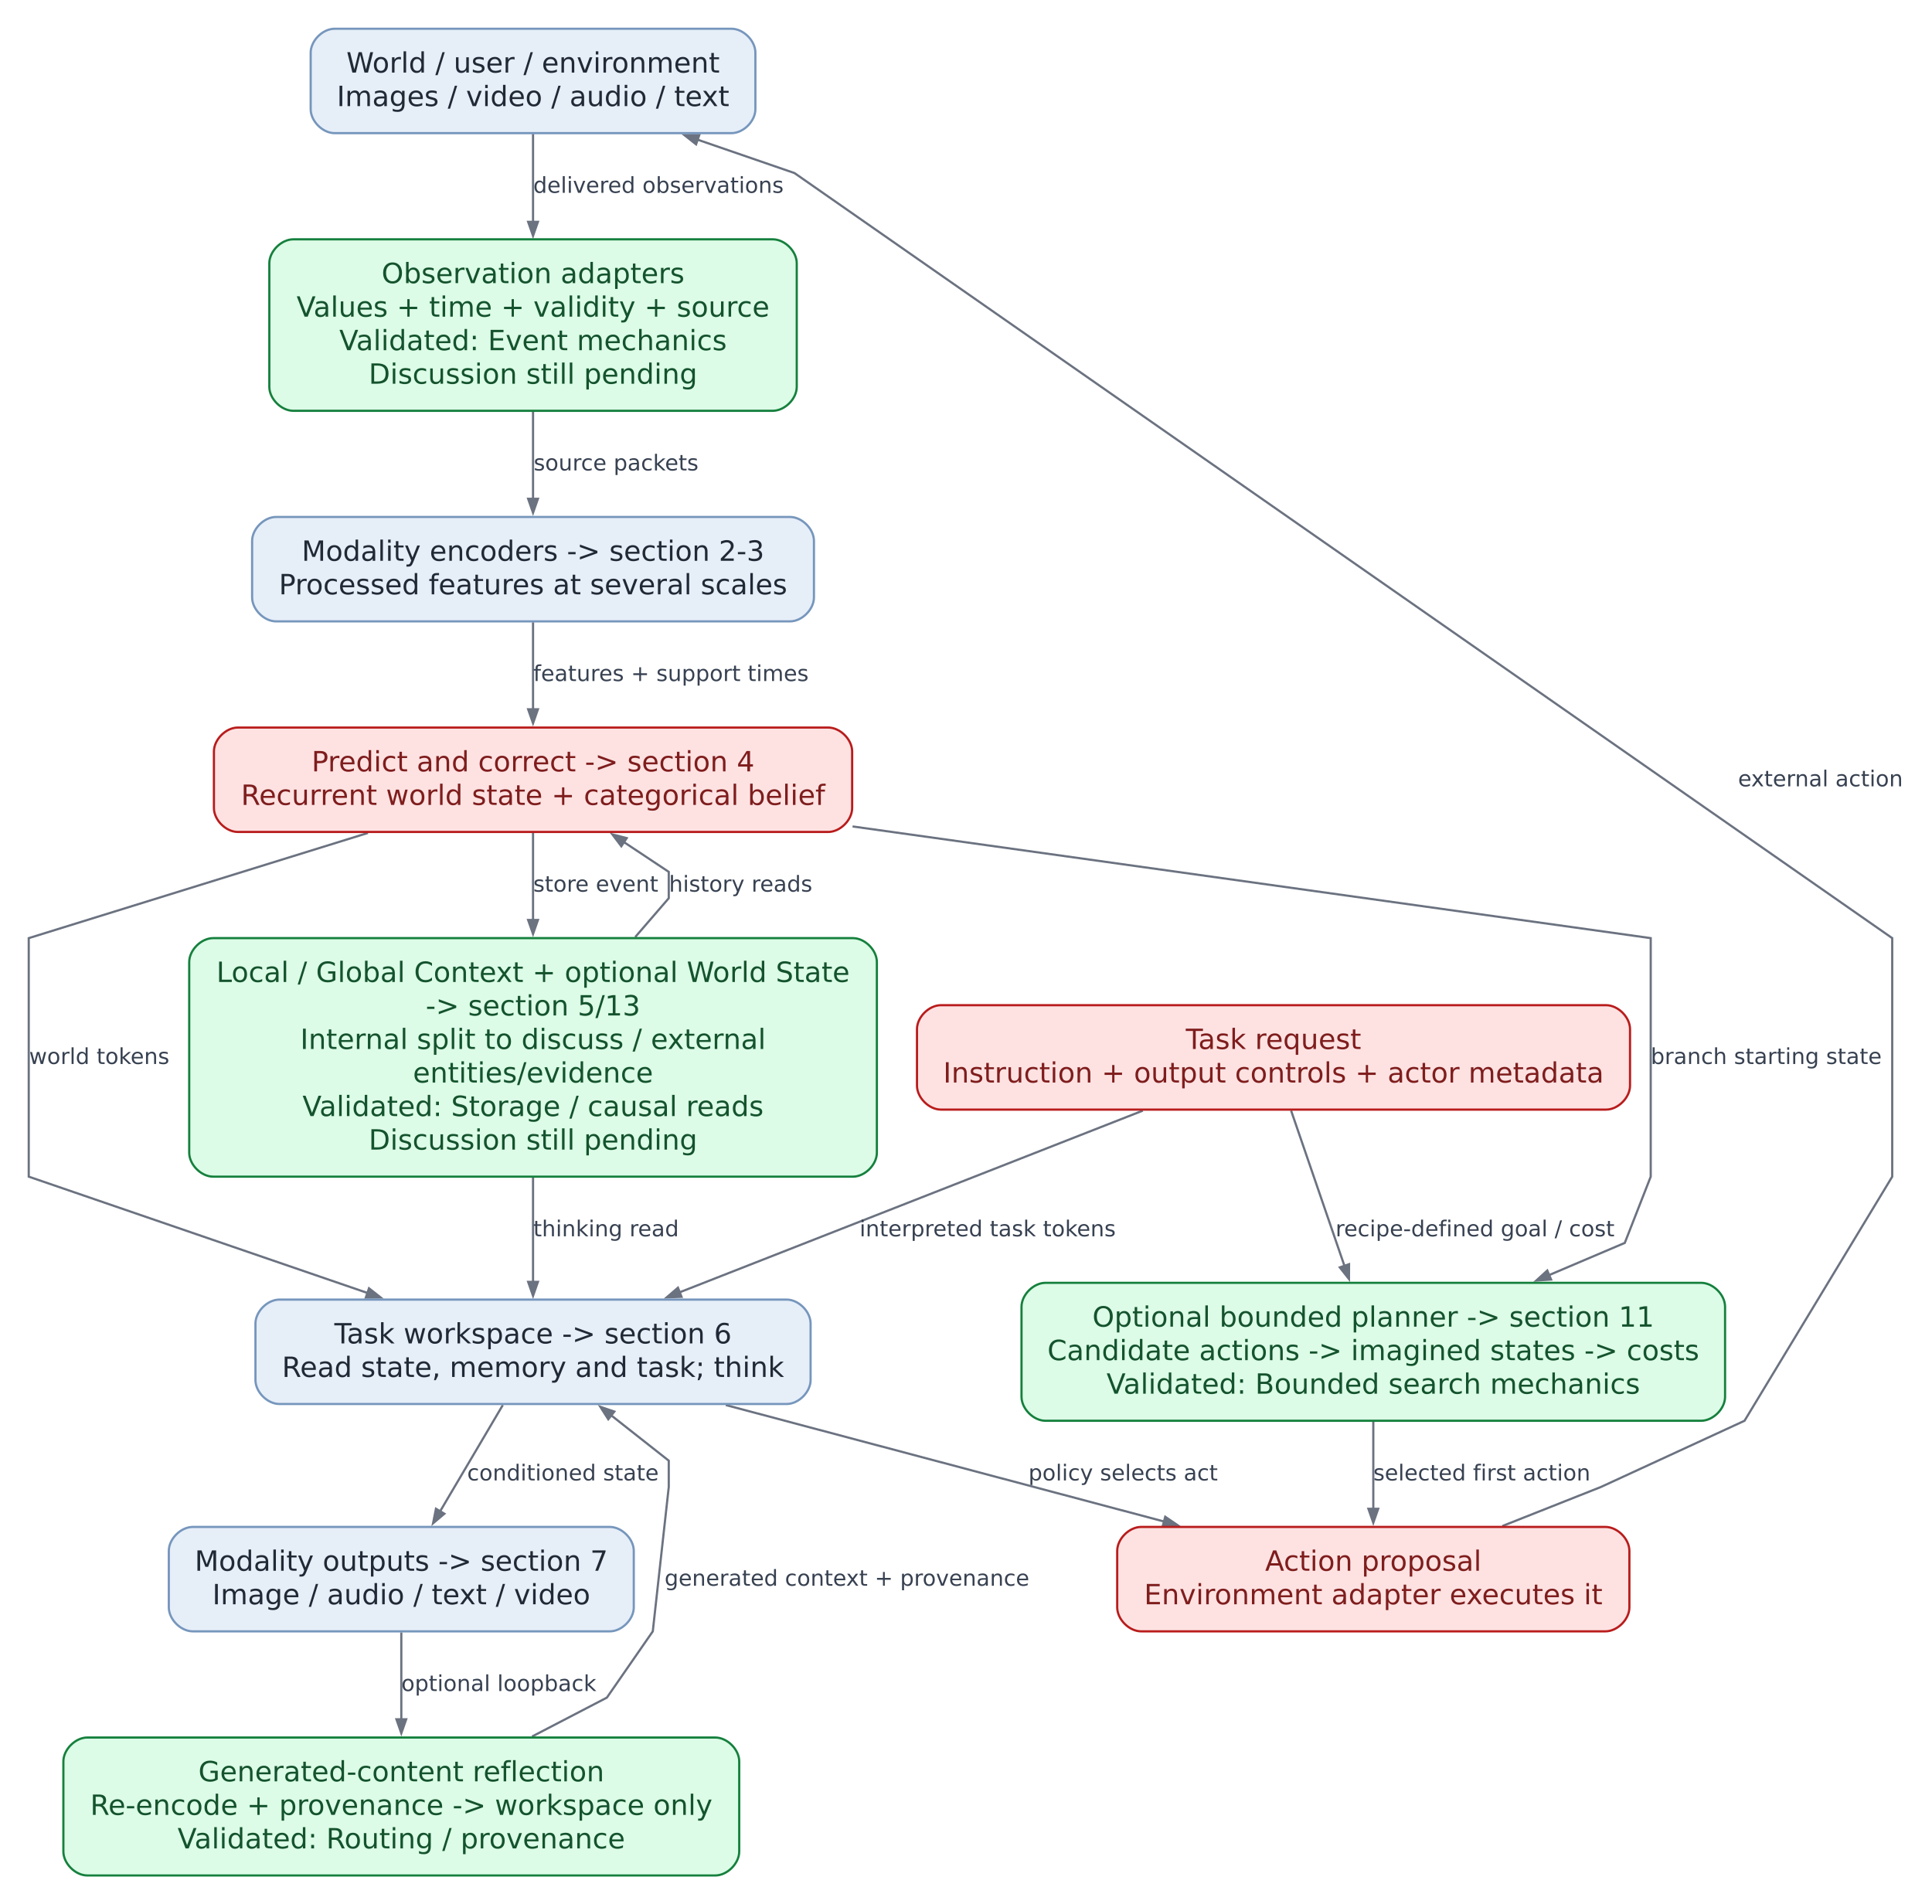
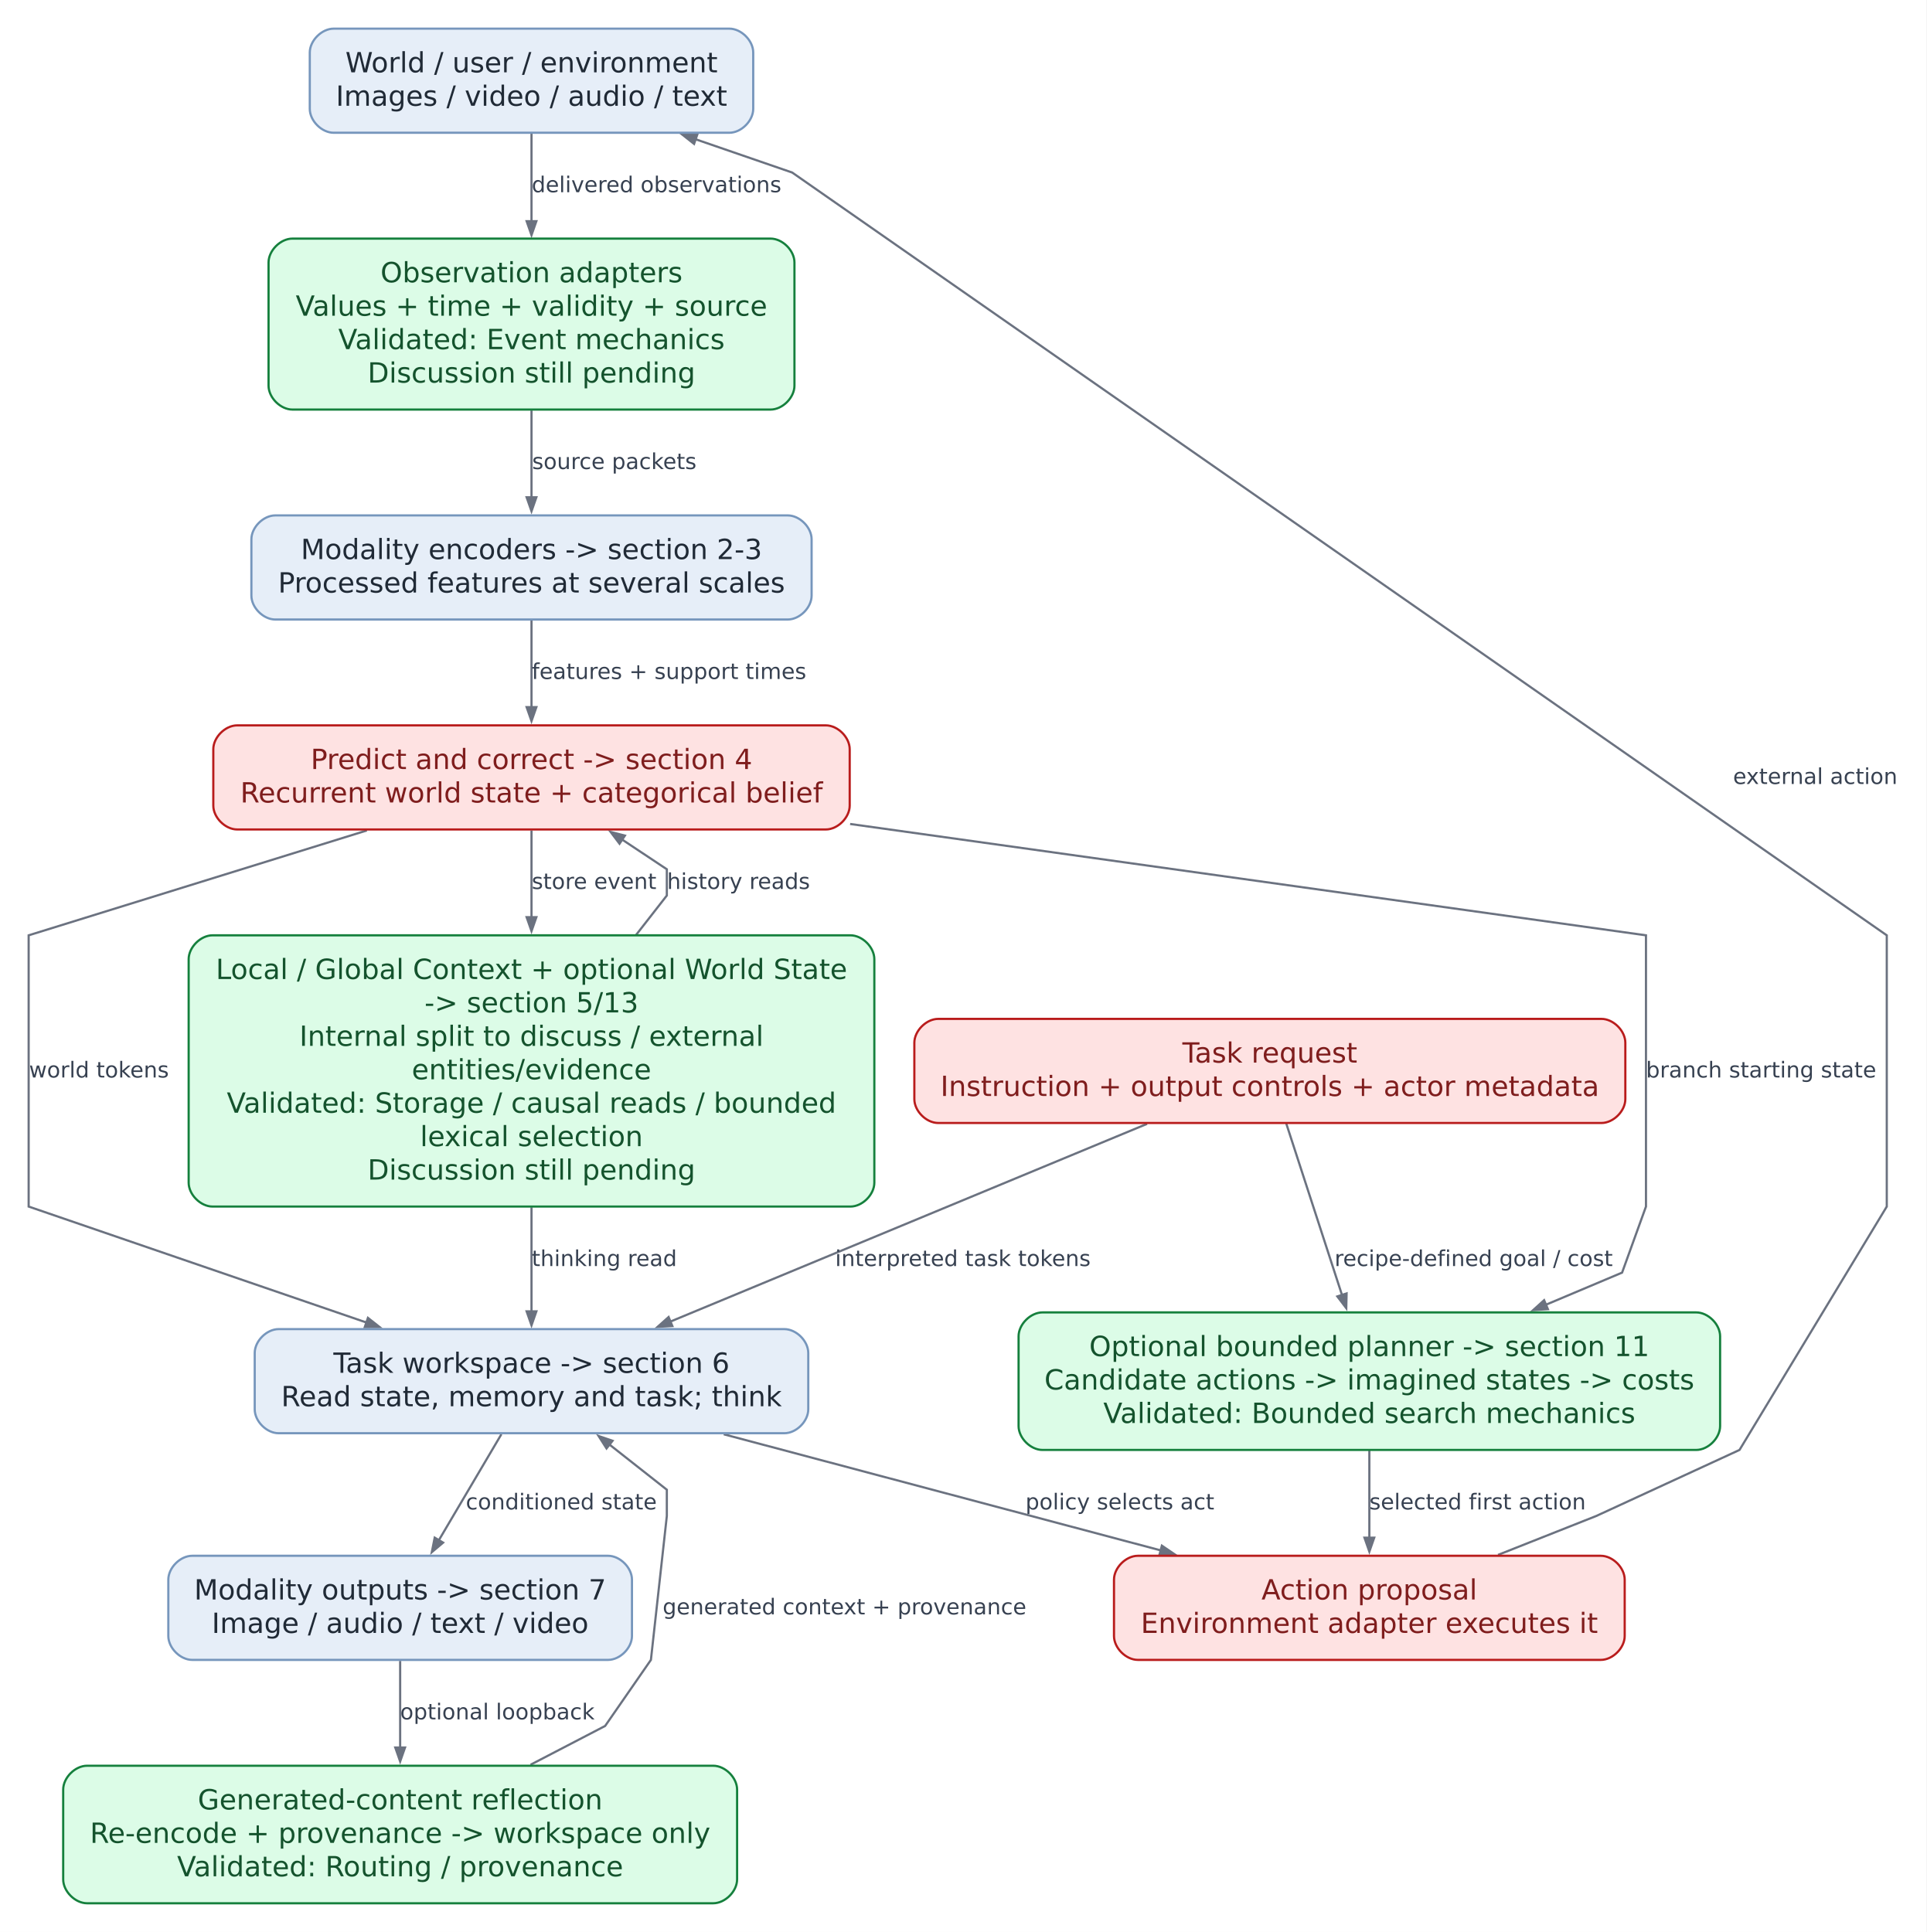
- <svg xmlns="http://www.w3.org/2000/svg" width="968pt" height="954pt" viewBox="0.00 0.00 968.00 954.00">
-   <g id="01-overview-graph0" class="graph" transform="scale(1 1) rotate(0) translate(14.4 939.76)">
-     <polygon fill="white" stroke="none" points="-14.4,14.4 -14.4,-939.76 953.63,-939.76 953.63,14.4 -14.4,14.4" />
+ <svg xmlns="http://www.w3.org/2000/svg" width="968pt" height="971pt" viewBox="0.00 0.00 968.00 971.00">
+   <g id="01-overview-graph0" class="graph" transform="scale(1 1) rotate(0) translate(14.4 956.56)">
+     <polygon fill="white" stroke="none" points="-14.4,14.4 -14.4,-956.56 953.63,-956.56 953.63,14.4 -14.4,14.4" />
    <g id="01-overview-edge1" class="edge">
-       <path fill="none" stroke="#6b7280" stroke-width="1.1" d="M252.67,-872.68C252.67,-859.76 252.67,-843.61 252.67,-828.31" />
-       <polygon fill="#6b7280" stroke="#6b7280" stroke-width="1.1" points="255.12,-828.6 252.67,-821.6 250.22,-828.6 255.12,-828.6" />
-       <text xml:space="preserve" text-anchor="middle" x="315.51" y="-843.14" font-family="DejaVu Sans" font-size="11.00" fill="#374151">delivered observations</text>
+       <path fill="none" stroke="#6b7280" stroke-width="1.1" d="M252.67,-889.48C252.67,-876.56 252.67,-860.41 252.67,-845.11" />
+       <polygon fill="#6b7280" stroke="#6b7280" stroke-width="1.1" points="255.12,-845.4 252.67,-838.4 250.22,-845.4 255.12,-845.4" />
+       <text xml:space="preserve" text-anchor="middle" x="315.51" y="-859.94" font-family="DejaVu Sans" font-size="11.00" fill="#374151">delivered observations</text>
    </g>
    <g id="01-overview-edge2" class="edge">
-       <path fill="none" stroke="#6b7280" stroke-width="1.1" d="M252.67,-733.46C252.67,-719.14 252.67,-703.35 252.67,-689.75" />
-       <polygon fill="#6b7280" stroke="#6b7280" stroke-width="1.1" points="255.12,-689.83 252.67,-682.83 250.22,-689.83 255.12,-689.83" />
-       <text xml:space="preserve" text-anchor="middle" x="294.28" y="-704.02" font-family="DejaVu Sans" font-size="11.00" fill="#374151">source packets</text>
+       <path fill="none" stroke="#6b7280" stroke-width="1.1" d="M252.67,-750.26C252.67,-735.94 252.67,-720.15 252.67,-706.55" />
+       <polygon fill="#6b7280" stroke="#6b7280" stroke-width="1.1" points="255.12,-706.63 252.67,-699.63 250.22,-706.63 255.12,-706.63" />
+       <text xml:space="preserve" text-anchor="middle" x="294.28" y="-720.82" font-family="DejaVu Sans" font-size="11.00" fill="#374151">source packets</text>
    </g>
    <g id="01-overview-edge3" class="edge">
-       <path fill="none" stroke="#6b7280" stroke-width="1.1" d="M252.67,-627.97C252.67,-614.78 252.67,-598.52 252.67,-584.26" />
-       <polygon fill="#6b7280" stroke="#6b7280" stroke-width="1.1" points="255.12,-584.36 252.67,-577.36 250.22,-584.36 255.12,-584.36" />
-       <text xml:space="preserve" text-anchor="middle" x="321.77" y="-598.5" font-family="DejaVu Sans" font-size="11.00" fill="#374151">features + support times</text>
+       <path fill="none" stroke="#6b7280" stroke-width="1.1" d="M252.67,-644.77C252.67,-631.58 252.67,-615.32 252.67,-601.06" />
+       <polygon fill="#6b7280" stroke="#6b7280" stroke-width="1.1" points="255.12,-601.16 252.67,-594.16 250.22,-601.16 255.12,-601.16" />
+       <text xml:space="preserve" text-anchor="middle" x="321.77" y="-615.3" font-family="DejaVu Sans" font-size="11.00" fill="#374151">features + support times</text>
    </g>
    <g id="01-overview-edge4" class="edge">
-       <path fill="none" stroke="#6b7280" stroke-width="1.1" d="M252.67,-522.57C252.67,-510.09 252.67,-494.4 252.67,-478.77" />
-       <polygon fill="#6b7280" stroke="#6b7280" stroke-width="1.1" points="255.12,-478.77 252.67,-471.77 250.22,-478.77 255.12,-478.77" />
-       <text xml:space="preserve" text-anchor="middle" x="284.11" y="-492.98" font-family="DejaVu Sans" font-size="11.00" fill="#374151">store event</text>
+       <path fill="none" stroke="#6b7280" stroke-width="1.1" d="M252.67,-539.16C252.67,-526.72 252.67,-511.07 252.67,-495.22" />
+       <polygon fill="#6b7280" stroke="#6b7280" stroke-width="1.1" points="255.12,-495.59 252.67,-488.59 250.22,-495.59 255.12,-495.59" />
+       <text xml:space="preserve" text-anchor="middle" x="284.11" y="-509.78" font-family="DejaVu Sans" font-size="11.00" fill="#374151">store event</text>
    </g>
    <g id="01-overview-edge6" class="edge">
-       <path fill="none" stroke="#6b7280" stroke-width="1.1" d="M169.93,-522.38C96.25,-499.53 0,-469.68 0,-469.68 0,-469.68 0,-350.16 0,-350.16 0,-350.16 96.24,-317.11 169.93,-291.81" />
+       <path fill="none" stroke="#6b7280" stroke-width="1.1" d="M169.93,-539.18C96.25,-516.33 0,-486.48 0,-486.48 0,-486.48 0,-350.16 0,-350.16 0,-350.16 96.24,-317.11 169.93,-291.81" />
      <polygon fill="#6b7280" stroke="#6b7280" stroke-width="1.1" points="170.48,-294.21 176.31,-289.62 168.89,-289.58 170.48,-294.21" />
-       <text xml:space="preserve" text-anchor="middle" x="35.33" y="-406.62" font-family="DejaVu Sans" font-size="11.00" fill="#374151">world tokens</text>
+       <text xml:space="preserve" text-anchor="middle" x="35.33" y="-415.02" font-family="DejaVu Sans" font-size="11.00" fill="#374151">world tokens</text>
    </g>
    <g id="01-overview-edge11" class="edge">
-       <path fill="none" stroke="#6b7280" stroke-width="1.1" d="M412.77,-525.64C578.27,-502.48 812.67,-469.68 812.67,-469.68 812.67,-469.68 812.67,-350.16 812.67,-350.16 812.67,-350.16 799.67,-316.96 799.67,-316.96 799.67,-316.96 782.87,-309.82 761.54,-300.75" />
-       <polygon fill="#6b7280" stroke="#6b7280" stroke-width="1.1" points="762.75,-298.61 755.35,-298.12 760.84,-303.12 762.75,-298.61" />
-       <text xml:space="preserve" text-anchor="middle" x="870.53" y="-406.62" font-family="DejaVu Sans" font-size="11.00" fill="#374151">branch starting state</text>
+       <path fill="none" stroke="#6b7280" stroke-width="1.1" d="M412.77,-542.44C578.27,-519.28 812.67,-486.48 812.67,-486.48 812.67,-486.48 812.67,-350.16 812.67,-350.16 812.67,-350.16 800.67,-316.96 800.67,-316.96 800.67,-316.96 783.73,-309.82 762.23,-300.75" />
+       <polygon fill="#6b7280" stroke="#6b7280" stroke-width="1.1" points="763.39,-298.58 755.99,-298.12 761.49,-303.1 763.39,-298.58" />
+       <text xml:space="preserve" text-anchor="middle" x="870.53" y="-415.02" font-family="DejaVu Sans" font-size="11.00" fill="#374151">branch starting state</text>
    </g>
    <g id="01-overview-edge5" class="edge">
-       <path fill="none" stroke="#6b7280" stroke-width="1.1" d="M303.86,-470.21C313.52,-481.4 320.67,-489.68 320.67,-489.68 320.67,-489.68 320.67,-502.88 320.67,-502.88 320.67,-502.88 310.56,-509.6 298.13,-517.85" />
-       <polygon fill="#6b7280" stroke="#6b7280" stroke-width="1.1" points="296.9,-515.72 292.43,-521.64 299.61,-519.8 296.9,-515.72" />
-       <text xml:space="preserve" text-anchor="middle" x="356.7" y="-492.98" font-family="DejaVu Sans" font-size="11.00" fill="#374151">history reads</text>
+       <path fill="none" stroke="#6b7280" stroke-width="1.1" d="M305.24,-486.7C314.19,-498.18 320.67,-506.48 320.67,-506.48 320.67,-506.48 320.67,-519.68 320.67,-519.68 320.67,-519.68 310.56,-526.4 298.13,-534.65" />
+       <polygon fill="#6b7280" stroke="#6b7280" stroke-width="1.1" points="296.9,-532.52 292.43,-538.44 299.61,-536.6 296.9,-532.52" />
+       <text xml:space="preserve" text-anchor="middle" x="356.7" y="-509.78" font-family="DejaVu Sans" font-size="11.00" fill="#374151">history reads</text>
    </g>
    <g id="01-overview-edge7" class="edge">
-       <path fill="none" stroke="#6b7280" stroke-width="1.1" d="M252.67,-349.73C252.67,-331.81 252.67,-312.74 252.67,-297.1" />
-       <polygon fill="#6b7280" stroke="#6b7280" stroke-width="1.1" points="255.12,-297.45 252.67,-290.45 250.22,-297.45 255.12,-297.45" />
+       <path fill="none" stroke="#6b7280" stroke-width="1.1" d="M252.67,-349.81C252.67,-331.71 252.67,-312.91 252.67,-297.48" />
+       <polygon fill="#6b7280" stroke="#6b7280" stroke-width="1.1" points="255.12,-297.48 252.67,-290.48 250.22,-297.48 255.12,-297.48" />
      <text xml:space="preserve" text-anchor="middle" x="289.27" y="-320.26" font-family="DejaVu Sans" font-size="11.00" fill="#374151">thinking read</text>
    </g>
    <g id="01-overview-edge9" class="edge">
      <path fill="none" stroke="#6b7280" stroke-width="1.1" d="M237.53,-235.72C228.14,-219.8 215.98,-199.19 205.91,-182.12" />
      <polygon fill="#6b7280" stroke="#6b7280" stroke-width="1.1" points="208.25,-181.26 202.58,-176.47 204.03,-183.75 208.25,-181.26" />
      <text xml:space="preserve" text-anchor="middle" x="267.65" y="-197.94" font-family="DejaVu Sans" font-size="11.00" fill="#374151">conditioned state</text>
    </g>
    <g id="01-overview-edge10" class="edge">
      <path fill="none" stroke="#6b7280" stroke-width="1.1" d="M349.25,-235.72C414.92,-218.27 501.75,-195.18 569.06,-177.29" />
      <polygon fill="#6b7280" stroke="#6b7280" stroke-width="1.1" points="569.42,-179.73 575.56,-175.56 568.16,-174.99 569.42,-179.73" />
      <text xml:space="preserve" text-anchor="middle" x="548.32" y="-197.94" font-family="DejaVu Sans" font-size="11.00" fill="#374151">policy selects act</text>
    </g>
    <g id="01-overview-edge8" class="edge">
-       <path fill="none" stroke="#6b7280" stroke-width="1.1" d="M558.19,-383.24C493.1,-357.71 393.44,-318.62 325.78,-292.08" />
-       <polygon fill="#6b7280" stroke="#6b7280" stroke-width="1.1" points="327.07,-289.95 319.66,-289.68 325.28,-294.51 327.07,-289.95" />
-       <text xml:space="preserve" text-anchor="middle" x="480.45" y="-320.26" font-family="DejaVu Sans" font-size="11.00" fill="#374151">interpreted task tokens</text>
+       <path fill="none" stroke="#6b7280" stroke-width="1.1" d="M561.99,-391.73C495.92,-364.32 391.29,-320.91 322.31,-292.29" />
+       <polygon fill="#6b7280" stroke="#6b7280" stroke-width="1.1" points="323.44,-290.11 316.03,-289.69 321.56,-294.63 323.44,-290.11" />
+       <text xml:space="preserve" text-anchor="middle" x="469.44" y="-320.26" font-family="DejaVu Sans" font-size="11.00" fill="#374151">interpreted task tokens</text>
    </g>
    <g id="01-overview-edge12" class="edge">
-       <path fill="none" stroke="#6b7280" stroke-width="1.1" d="M632.49,-383.24C639.9,-361.67 650.64,-330.42 659.29,-305.24" />
-       <polygon fill="#6b7280" stroke="#6b7280" stroke-width="1.1" points="661.52,-306.29 661.48,-298.87 656.89,-304.7 661.52,-306.29" />
-       <text xml:space="preserve" text-anchor="middle" x="724.64" y="-320.26" font-family="DejaVu Sans" font-size="11.00" fill="#374151">recipe-defined goal / cost</text>
+       <path fill="none" stroke="#6b7280" stroke-width="1.1" d="M631.92,-391.9C639.55,-368.43 651.02,-333.13 660.01,-305.46" />
+       <polygon fill="#6b7280" stroke="#6b7280" stroke-width="1.1" points="662.24,-306.5 662.07,-299.09 657.58,-304.99 662.24,-306.5" />
+       <text xml:space="preserve" text-anchor="middle" x="726.09" y="-320.26" font-family="DejaVu Sans" font-size="11.00" fill="#374151">recipe-defined goal / cost</text>
    </g>
    <g id="01-overview-edge13" class="edge">
      <path fill="none" stroke="#6b7280" stroke-width="1.1" d="M673.67,-227.52C673.67,-213.56 673.67,-197.42 673.67,-183.45" />
      <polygon fill="#6b7280" stroke="#6b7280" stroke-width="1.1" points="676.12,-183.73 673.67,-176.73 671.22,-183.74 676.12,-183.73" />
      <text xml:space="preserve" text-anchor="middle" x="728.06" y="-197.94" font-family="DejaVu Sans" font-size="11.00" fill="#374151">selected first action</text>
    </g>
    <g id="01-overview-edge15" class="edge">
      <path fill="none" stroke="#6b7280" stroke-width="1.1" d="M186.67,-121.8C186.67,-108.86 186.67,-92.81 186.67,-78.09" />
      <polygon fill="#6b7280" stroke="#6b7280" stroke-width="1.1" points="189.12,-78.27 186.67,-71.27 184.22,-78.27 189.12,-78.27" />
      <text xml:space="preserve" text-anchor="middle" x="235.53" y="-92.42" font-family="DejaVu Sans" font-size="11.00" fill="#374151">optional loopback</text>
    </g>
    <g id="01-overview-edge14" class="edge">
-       <path fill="none" stroke="#6b7280" stroke-width="1.1" d="M738.33,-175.09C764.06,-185.29 787.67,-194.64 787.67,-194.64 787.67,-194.64 859.67,-227.84 859.67,-227.84 859.67,-227.84 933.67,-350.16 933.67,-350.16 933.67,-350.16 933.67,-469.68 933.67,-469.68 933.67,-469.68 383.67,-853.04 383.67,-853.04 383.67,-853.04 361.19,-860.79 334.86,-869.86" />
-       <polygon fill="#6b7280" stroke="#6b7280" stroke-width="1.1" points="334.36,-867.44 328.54,-872.04 335.96,-872.08 334.36,-867.44" />
-       <text xml:space="preserve" text-anchor="middle" x="897.73" y="-545.74" font-family="DejaVu Sans" font-size="11.00" fill="#374151">external action</text>
+       <path fill="none" stroke="#6b7280" stroke-width="1.1" d="M738.33,-175.09C764.06,-185.29 787.67,-194.64 787.67,-194.64 787.67,-194.64 859.67,-227.84 859.67,-227.84 859.67,-227.84 933.67,-350.16 933.67,-350.16 933.67,-350.16 933.67,-486.48 933.67,-486.48 933.67,-486.48 383.67,-869.84 383.67,-869.84 383.67,-869.84 361.19,-877.59 334.86,-886.66" />
+       <polygon fill="#6b7280" stroke="#6b7280" stroke-width="1.1" points="334.36,-884.24 328.54,-888.84 335.96,-888.88 334.36,-884.24" />
+       <text xml:space="preserve" text-anchor="middle" x="897.73" y="-562.54" font-family="DejaVu Sans" font-size="11.00" fill="#374151">external action</text>
    </g>
    <g id="01-overview-edge16" class="edge">
      <path fill="none" stroke="#6b7280" stroke-width="1.1" d="M252.19,-69.63C272.5,-80.2 289.67,-89.12 289.67,-89.12 289.67,-89.12 312.67,-122.32 312.67,-122.32 312.67,-122.32 320.67,-194.64 320.67,-194.64 320.67,-194.64 320.67,-207.84 320.67,-207.84 320.67,-207.84 306.83,-218.74 291.63,-230.71" />
      <polygon fill="#6b7280" stroke="#6b7280" stroke-width="1.1" points="290.37,-228.59 286.38,-234.84 293.4,-232.44 290.37,-228.59" />
      <text xml:space="preserve" text-anchor="middle" x="409.95" y="-145.18" font-family="DejaVu Sans" font-size="11.00" fill="#374151">generated context + provenance</text>
    </g>
    <g id="01-overview-node1" class="node">
-       <path fill="#e6eef8" stroke="#7696bc" stroke-width="1.1" d="M352.08,-925.36C352.08,-925.36 153.26,-925.36 153.26,-925.36 147.26,-925.36 141.26,-919.36 141.26,-913.36 141.26,-913.36 141.26,-885.04 141.26,-885.04 141.26,-879.04 147.26,-873.04 153.26,-873.04 153.26,-873.04 352.08,-873.04 352.08,-873.04 358.08,-873.04 364.08,-879.04 364.08,-885.04 364.08,-885.04 364.08,-913.36 364.08,-913.36 364.08,-919.36 358.08,-925.36 352.08,-925.36" />
-       <text xml:space="preserve" text-anchor="middle" x="252.67" y="-903.4" font-family="DejaVu Sans" font-size="14.00" fill="#202a36">World / user / environment</text>
-       <text xml:space="preserve" text-anchor="middle" x="252.67" y="-886.6" font-family="DejaVu Sans" font-size="14.00" fill="#202a36">Images / video / audio / text</text>
+       <path fill="#e6eef8" stroke="#7696bc" stroke-width="1.1" d="M352.08,-942.16C352.08,-942.16 153.26,-942.16 153.26,-942.16 147.26,-942.16 141.26,-936.16 141.26,-930.16 141.26,-930.16 141.26,-901.84 141.26,-901.84 141.26,-895.84 147.26,-889.84 153.26,-889.84 153.26,-889.84 352.08,-889.84 352.08,-889.84 358.08,-889.84 364.08,-895.84 364.08,-901.84 364.08,-901.84 364.08,-930.16 364.08,-930.16 364.08,-936.16 358.08,-942.16 352.08,-942.16" />
+       <text xml:space="preserve" text-anchor="middle" x="252.67" y="-920.2" font-family="DejaVu Sans" font-size="14.00" fill="#202a36">World / user / environment</text>
+       <text xml:space="preserve" text-anchor="middle" x="252.67" y="-903.4" font-family="DejaVu Sans" font-size="14.00" fill="#202a36">Images / video / audio / text</text>
    </g>
    <g id="01-overview-node2" class="node">
-       <path fill="#dcfce7" stroke="#15803d" stroke-width="1.1" d="M372.8,-819.84C372.8,-819.84 132.54,-819.84 132.54,-819.84 126.54,-819.84 120.54,-813.84 120.54,-807.84 120.54,-807.84 120.54,-745.92 120.54,-745.92 120.54,-739.92 126.54,-733.92 132.54,-733.92 132.54,-733.92 372.8,-733.92 372.8,-733.92 378.8,-733.92 384.8,-739.92 384.8,-745.92 384.8,-745.92 384.8,-807.84 384.8,-807.84 384.8,-813.84 378.8,-819.84 372.8,-819.84" />
-       <text xml:space="preserve" text-anchor="middle" x="252.67" y="-797.88" font-family="DejaVu Sans" font-size="14.00" fill="#14532d">Observation adapters</text>
-       <text xml:space="preserve" text-anchor="middle" x="252.67" y="-781.08" font-family="DejaVu Sans" font-size="14.00" fill="#14532d">Values + time + validity + source</text>
-       <text xml:space="preserve" text-anchor="middle" x="252.67" y="-764.28" font-family="DejaVu Sans" font-size="14.00" fill="#14532d">Validated: Event mechanics</text>
-       <text xml:space="preserve" text-anchor="middle" x="252.67" y="-747.48" font-family="DejaVu Sans" font-size="14.00" fill="#14532d">Discussion still pending</text>
+       <path fill="#dcfce7" stroke="#15803d" stroke-width="1.1" d="M372.8,-836.64C372.8,-836.64 132.54,-836.64 132.54,-836.64 126.54,-836.64 120.54,-830.64 120.54,-824.64 120.54,-824.64 120.54,-762.72 120.54,-762.72 120.54,-756.72 126.54,-750.72 132.54,-750.72 132.54,-750.72 372.8,-750.72 372.8,-750.72 378.8,-750.72 384.8,-756.72 384.8,-762.72 384.8,-762.72 384.8,-824.64 384.8,-824.64 384.8,-830.64 378.8,-836.64 372.8,-836.64" />
+       <text xml:space="preserve" text-anchor="middle" x="252.67" y="-814.68" font-family="DejaVu Sans" font-size="14.00" fill="#14532d">Observation adapters</text>
+       <text xml:space="preserve" text-anchor="middle" x="252.67" y="-797.88" font-family="DejaVu Sans" font-size="14.00" fill="#14532d">Values + time + validity + source</text>
+       <text xml:space="preserve" text-anchor="middle" x="252.67" y="-781.08" font-family="DejaVu Sans" font-size="14.00" fill="#14532d">Validated: Event mechanics</text>
+       <text xml:space="preserve" text-anchor="middle" x="252.67" y="-764.28" font-family="DejaVu Sans" font-size="14.00" fill="#14532d">Discussion still pending</text>
    </g>
    <g id="01-overview-node3" class="node">
-       <path fill="#e6eef8" stroke="#7696bc" stroke-width="1.1" d="M381.42,-680.72C381.42,-680.72 123.92,-680.72 123.92,-680.72 117.92,-680.72 111.92,-674.72 111.92,-668.72 111.92,-668.72 111.92,-640.4 111.92,-640.4 111.92,-634.4 117.92,-628.4 123.92,-628.4 123.92,-628.4 381.42,-628.4 381.42,-628.4 387.42,-628.4 393.42,-634.4 393.42,-640.4 393.42,-640.4 393.42,-668.72 393.42,-668.72 393.42,-674.72 387.42,-680.72 381.42,-680.72" />
-       <text xml:space="preserve" text-anchor="middle" x="252.67" y="-658.76" font-family="DejaVu Sans" font-size="14.00" fill="#202a36">Modality encoders -&gt; section 2-3</text>
-       <text xml:space="preserve" text-anchor="middle" x="252.67" y="-641.96" font-family="DejaVu Sans" font-size="14.00" fill="#202a36">Processed features at several scales</text>
+       <path fill="#e6eef8" stroke="#7696bc" stroke-width="1.1" d="M381.42,-697.52C381.42,-697.52 123.92,-697.52 123.92,-697.52 117.92,-697.52 111.92,-691.52 111.92,-685.52 111.92,-685.52 111.92,-657.2 111.92,-657.2 111.92,-651.2 117.92,-645.2 123.92,-645.2 123.92,-645.2 381.42,-645.2 381.42,-645.2 387.42,-645.2 393.42,-651.2 393.42,-657.2 393.42,-657.2 393.42,-685.52 393.42,-685.52 393.42,-691.52 387.42,-697.52 381.42,-697.52" />
+       <text xml:space="preserve" text-anchor="middle" x="252.67" y="-675.56" font-family="DejaVu Sans" font-size="14.00" fill="#202a36">Modality encoders -&gt; section 2-3</text>
+       <text xml:space="preserve" text-anchor="middle" x="252.67" y="-658.76" font-family="DejaVu Sans" font-size="14.00" fill="#202a36">Processed features at several scales</text>
    </g>
    <g id="01-overview-node4" class="node">
-       <path fill="#fee2e2" stroke="#b91c1c" stroke-width="1.1" d="M400.56,-575.2C400.56,-575.2 104.78,-575.2 104.78,-575.2 98.78,-575.2 92.78,-569.2 92.78,-563.2 92.78,-563.2 92.78,-534.88 92.78,-534.88 92.78,-528.88 98.78,-522.88 104.78,-522.88 104.78,-522.88 400.56,-522.88 400.56,-522.88 406.56,-522.88 412.56,-528.88 412.56,-534.88 412.56,-534.88 412.56,-563.2 412.56,-563.2 412.56,-569.2 406.56,-575.2 400.56,-575.2" />
-       <text xml:space="preserve" text-anchor="middle" x="252.67" y="-553.24" font-family="DejaVu Sans" font-size="14.00" fill="#7f1d1d">Predict and correct -&gt; section 4</text>
-       <text xml:space="preserve" text-anchor="middle" x="252.67" y="-536.44" font-family="DejaVu Sans" font-size="14.00" fill="#7f1d1d">Recurrent world state + categorical belief</text>
+       <path fill="#fee2e2" stroke="#b91c1c" stroke-width="1.1" d="M400.56,-592C400.56,-592 104.78,-592 104.78,-592 98.78,-592 92.78,-586 92.78,-580 92.78,-580 92.78,-551.68 92.78,-551.68 92.78,-545.68 98.78,-539.68 104.78,-539.68 104.78,-539.68 400.56,-539.68 400.56,-539.68 406.56,-539.68 412.56,-545.68 412.56,-551.68 412.56,-551.68 412.56,-580 412.56,-580 412.56,-586 406.56,-592 400.56,-592" />
+       <text xml:space="preserve" text-anchor="middle" x="252.67" y="-570.04" font-family="DejaVu Sans" font-size="14.00" fill="#7f1d1d">Predict and correct -&gt; section 4</text>
+       <text xml:space="preserve" text-anchor="middle" x="252.67" y="-553.24" font-family="DejaVu Sans" font-size="14.00" fill="#7f1d1d">Recurrent world state + categorical belief</text>
    </g>
    <g id="01-overview-node5" class="node">
-       <path fill="#dcfce7" stroke="#15803d" stroke-width="1.1" d="M412.94,-469.68C412.94,-469.68 92.4,-469.68 92.4,-469.68 86.4,-469.68 80.4,-463.68 80.4,-457.68 80.4,-457.68 80.4,-362.16 80.4,-362.16 80.4,-356.16 86.4,-350.16 92.4,-350.16 92.4,-350.16 412.94,-350.16 412.94,-350.16 418.94,-350.16 424.94,-356.16 424.94,-362.16 424.94,-362.16 424.94,-457.68 424.94,-457.68 424.94,-463.68 418.94,-469.68 412.94,-469.68" />
-       <text xml:space="preserve" text-anchor="middle" x="252.67" y="-447.72" font-family="DejaVu Sans" font-size="14.00" fill="#14532d">Local / Global Context + optional World State</text>
-       <text xml:space="preserve" text-anchor="middle" x="252.67" y="-430.92" font-family="DejaVu Sans" font-size="14.00" fill="#14532d">-&gt; section 5/13</text>
-       <text xml:space="preserve" text-anchor="middle" x="252.67" y="-414.12" font-family="DejaVu Sans" font-size="14.00" fill="#14532d">Internal split to discuss / external</text>
-       <text xml:space="preserve" text-anchor="middle" x="252.67" y="-397.32" font-family="DejaVu Sans" font-size="14.00" fill="#14532d">entities/evidence</text>
-       <text xml:space="preserve" text-anchor="middle" x="252.67" y="-380.52" font-family="DejaVu Sans" font-size="14.00" fill="#14532d">Validated: Storage / causal reads</text>
+       <path fill="#dcfce7" stroke="#15803d" stroke-width="1.1" d="M412.94,-486.48C412.94,-486.48 92.4,-486.48 92.4,-486.48 86.4,-486.48 80.4,-480.48 80.4,-474.48 80.4,-474.48 80.4,-362.16 80.4,-362.16 80.4,-356.16 86.4,-350.16 92.4,-350.16 92.4,-350.16 412.94,-350.16 412.94,-350.16 418.94,-350.16 424.94,-356.16 424.94,-362.16 424.94,-362.16 424.94,-474.48 424.94,-474.48 424.94,-480.48 418.94,-486.48 412.94,-486.48" />
+       <text xml:space="preserve" text-anchor="middle" x="252.67" y="-464.52" font-family="DejaVu Sans" font-size="14.00" fill="#14532d">Local / Global Context + optional World State</text>
+       <text xml:space="preserve" text-anchor="middle" x="252.67" y="-447.72" font-family="DejaVu Sans" font-size="14.00" fill="#14532d">-&gt; section 5/13</text>
+       <text xml:space="preserve" text-anchor="middle" x="252.67" y="-430.92" font-family="DejaVu Sans" font-size="14.00" fill="#14532d">Internal split to discuss / external</text>
+       <text xml:space="preserve" text-anchor="middle" x="252.67" y="-414.12" font-family="DejaVu Sans" font-size="14.00" fill="#14532d">entities/evidence</text>
+       <text xml:space="preserve" text-anchor="middle" x="252.67" y="-397.32" font-family="DejaVu Sans" font-size="14.00" fill="#14532d">Validated: Storage / causal reads / bounded</text>
+       <text xml:space="preserve" text-anchor="middle" x="252.67" y="-380.52" font-family="DejaVu Sans" font-size="14.00" fill="#14532d">lexical selection</text>
      <text xml:space="preserve" text-anchor="middle" x="252.67" y="-363.72" font-family="DejaVu Sans" font-size="14.00" fill="#14532d">Discussion still pending</text>
    </g>
    <g id="01-overview-node6" class="node">
      <path fill="#e6eef8" stroke="#7696bc" stroke-width="1.1" d="M379.74,-288.56C379.74,-288.56 125.59,-288.56 125.59,-288.56 119.59,-288.56 113.59,-282.56 113.59,-276.56 113.59,-276.56 113.59,-248.24 113.59,-248.24 113.59,-242.24 119.59,-236.24 125.59,-236.24 125.59,-236.24 379.74,-236.24 379.74,-236.24 385.74,-236.24 391.74,-242.24 391.74,-248.24 391.74,-248.24 391.74,-276.56 391.74,-276.56 391.74,-282.56 385.74,-288.56 379.74,-288.56" />
      <text xml:space="preserve" text-anchor="middle" x="252.67" y="-266.6" font-family="DejaVu Sans" font-size="14.00" fill="#202a36">Task workspace -&gt; section 6</text>
      <text xml:space="preserve" text-anchor="middle" x="252.67" y="-249.8" font-family="DejaVu Sans" font-size="14.00" fill="#202a36">Read state, memory and task; think</text>
    </g>
    <g id="01-overview-node7" class="node">
-       <path fill="#fee2e2" stroke="#b91c1c" stroke-width="1.1" d="M790.3,-436.08C790.3,-436.08 457.04,-436.08 457.04,-436.08 451.04,-436.08 445.04,-430.08 445.04,-424.08 445.04,-424.08 445.04,-395.76 445.04,-395.76 445.04,-389.76 451.04,-383.76 457.04,-383.76 457.04,-383.76 790.3,-383.76 790.3,-383.76 796.3,-383.76 802.3,-389.76 802.3,-395.76 802.3,-395.76 802.3,-424.08 802.3,-424.08 802.3,-430.08 796.3,-436.08 790.3,-436.08" />
-       <text xml:space="preserve" text-anchor="middle" x="623.67" y="-414.12" font-family="DejaVu Sans" font-size="14.00" fill="#7f1d1d">Task request</text>
-       <text xml:space="preserve" text-anchor="middle" x="623.67" y="-397.32" font-family="DejaVu Sans" font-size="14.00" fill="#7f1d1d">Instruction + output controls + actor metadata</text>
+       <path fill="#fee2e2" stroke="#b91c1c" stroke-width="1.1" d="M790.3,-444.48C790.3,-444.48 457.04,-444.48 457.04,-444.48 451.04,-444.48 445.04,-438.48 445.04,-432.48 445.04,-432.48 445.04,-404.16 445.04,-404.16 445.04,-398.16 451.04,-392.16 457.04,-392.16 457.04,-392.16 790.3,-392.16 790.3,-392.16 796.3,-392.16 802.3,-398.16 802.3,-404.16 802.3,-404.16 802.3,-432.48 802.3,-432.48 802.3,-438.48 796.3,-444.48 790.3,-444.48" />
+       <text xml:space="preserve" text-anchor="middle" x="623.67" y="-422.52" font-family="DejaVu Sans" font-size="14.00" fill="#7f1d1d">Task request</text>
+       <text xml:space="preserve" text-anchor="middle" x="623.67" y="-405.72" font-family="DejaVu Sans" font-size="14.00" fill="#7f1d1d">Instruction + output controls + actor metadata</text>
    </g>
    <g id="01-overview-node8" class="node">
      <path fill="#dcfce7" stroke="#15803d" stroke-width="1.1" d="M837.92,-296.96C837.92,-296.96 509.42,-296.96 509.42,-296.96 503.42,-296.96 497.42,-290.96 497.42,-284.96 497.42,-284.96 497.42,-239.84 497.42,-239.84 497.42,-233.84 503.42,-227.84 509.42,-227.84 509.42,-227.84 837.92,-227.84 837.92,-227.84 843.92,-227.84 849.92,-233.84 849.92,-239.84 849.92,-239.84 849.92,-284.96 849.92,-284.96 849.92,-290.96 843.92,-296.96 837.92,-296.96" />
      <text xml:space="preserve" text-anchor="middle" x="673.67" y="-275" font-family="DejaVu Sans" font-size="14.00" fill="#14532d">Optional bounded planner -&gt; section 11</text>
      <text xml:space="preserve" text-anchor="middle" x="673.67" y="-258.2" font-family="DejaVu Sans" font-size="14.00" fill="#14532d">Candidate actions -&gt; imagined states -&gt; costs</text>
      <text xml:space="preserve" text-anchor="middle" x="673.67" y="-241.4" font-family="DejaVu Sans" font-size="14.00" fill="#14532d">Validated: Bounded search mechanics</text>
    </g>
    <g id="01-overview-node9" class="node">
      <path fill="#e6eef8" stroke="#7696bc" stroke-width="1.1" d="M291.15,-174.64C291.15,-174.64 82.18,-174.64 82.18,-174.64 76.18,-174.64 70.18,-168.64 70.18,-162.64 70.18,-162.64 70.18,-134.32 70.18,-134.32 70.18,-128.32 76.18,-122.32 82.18,-122.32 82.18,-122.32 291.15,-122.32 291.15,-122.32 297.15,-122.32 303.15,-128.32 303.15,-134.32 303.15,-134.32 303.15,-162.64 303.15,-162.64 303.15,-168.64 297.15,-174.64 291.15,-174.64" />
      <text xml:space="preserve" text-anchor="middle" x="186.67" y="-152.68" font-family="DejaVu Sans" font-size="14.00" fill="#202a36">Modality outputs -&gt; section 7</text>
      <text xml:space="preserve" text-anchor="middle" x="186.67" y="-135.88" font-family="DejaVu Sans" font-size="14.00" fill="#202a36">Image / audio / text / video</text>
    </g>
    <g id="01-overview-node10" class="node">
      <path fill="#fee2e2" stroke="#b91c1c" stroke-width="1.1" d="M789.98,-174.64C789.98,-174.64 557.36,-174.64 557.36,-174.64 551.36,-174.64 545.36,-168.64 545.36,-162.64 545.36,-162.64 545.36,-134.32 545.36,-134.32 545.36,-128.32 551.36,-122.32 557.36,-122.32 557.36,-122.32 789.98,-122.32 789.98,-122.32 795.98,-122.32 801.98,-128.32 801.98,-134.32 801.98,-134.32 801.98,-162.64 801.98,-162.64 801.98,-168.64 795.98,-174.64 789.98,-174.64" />
      <text xml:space="preserve" text-anchor="middle" x="673.67" y="-152.68" font-family="DejaVu Sans" font-size="14.00" fill="#7f1d1d">Action proposal</text>
      <text xml:space="preserve" text-anchor="middle" x="673.67" y="-135.88" font-family="DejaVu Sans" font-size="14.00" fill="#7f1d1d">Environment adapter executes it</text>
    </g>
    <g id="01-overview-node11" class="node">
      <path fill="#dcfce7" stroke="#15803d" stroke-width="1.1" d="M343.98,-69.12C343.98,-69.12 29.35,-69.12 29.35,-69.12 23.35,-69.12 17.35,-63.12 17.35,-57.12 17.35,-57.12 17.35,-12 17.35,-12 17.35,-6 23.35,0 29.35,0 29.35,0 343.98,0 343.98,0 349.98,0 355.98,-6 355.98,-12 355.98,-12 355.98,-57.12 355.98,-57.12 355.98,-63.12 349.98,-69.12 343.98,-69.12" />
      <text xml:space="preserve" text-anchor="middle" x="186.67" y="-47.16" font-family="DejaVu Sans" font-size="14.00" fill="#14532d">Generated-content reflection</text>
      <text xml:space="preserve" text-anchor="middle" x="186.67" y="-30.36" font-family="DejaVu Sans" font-size="14.00" fill="#14532d">Re-encode + provenance -&gt; workspace only</text>
      <text xml:space="preserve" text-anchor="middle" x="186.67" y="-13.56" font-family="DejaVu Sans" font-size="14.00" fill="#14532d">Validated: Routing / provenance</text>
    </g>
  </g>
</svg>
